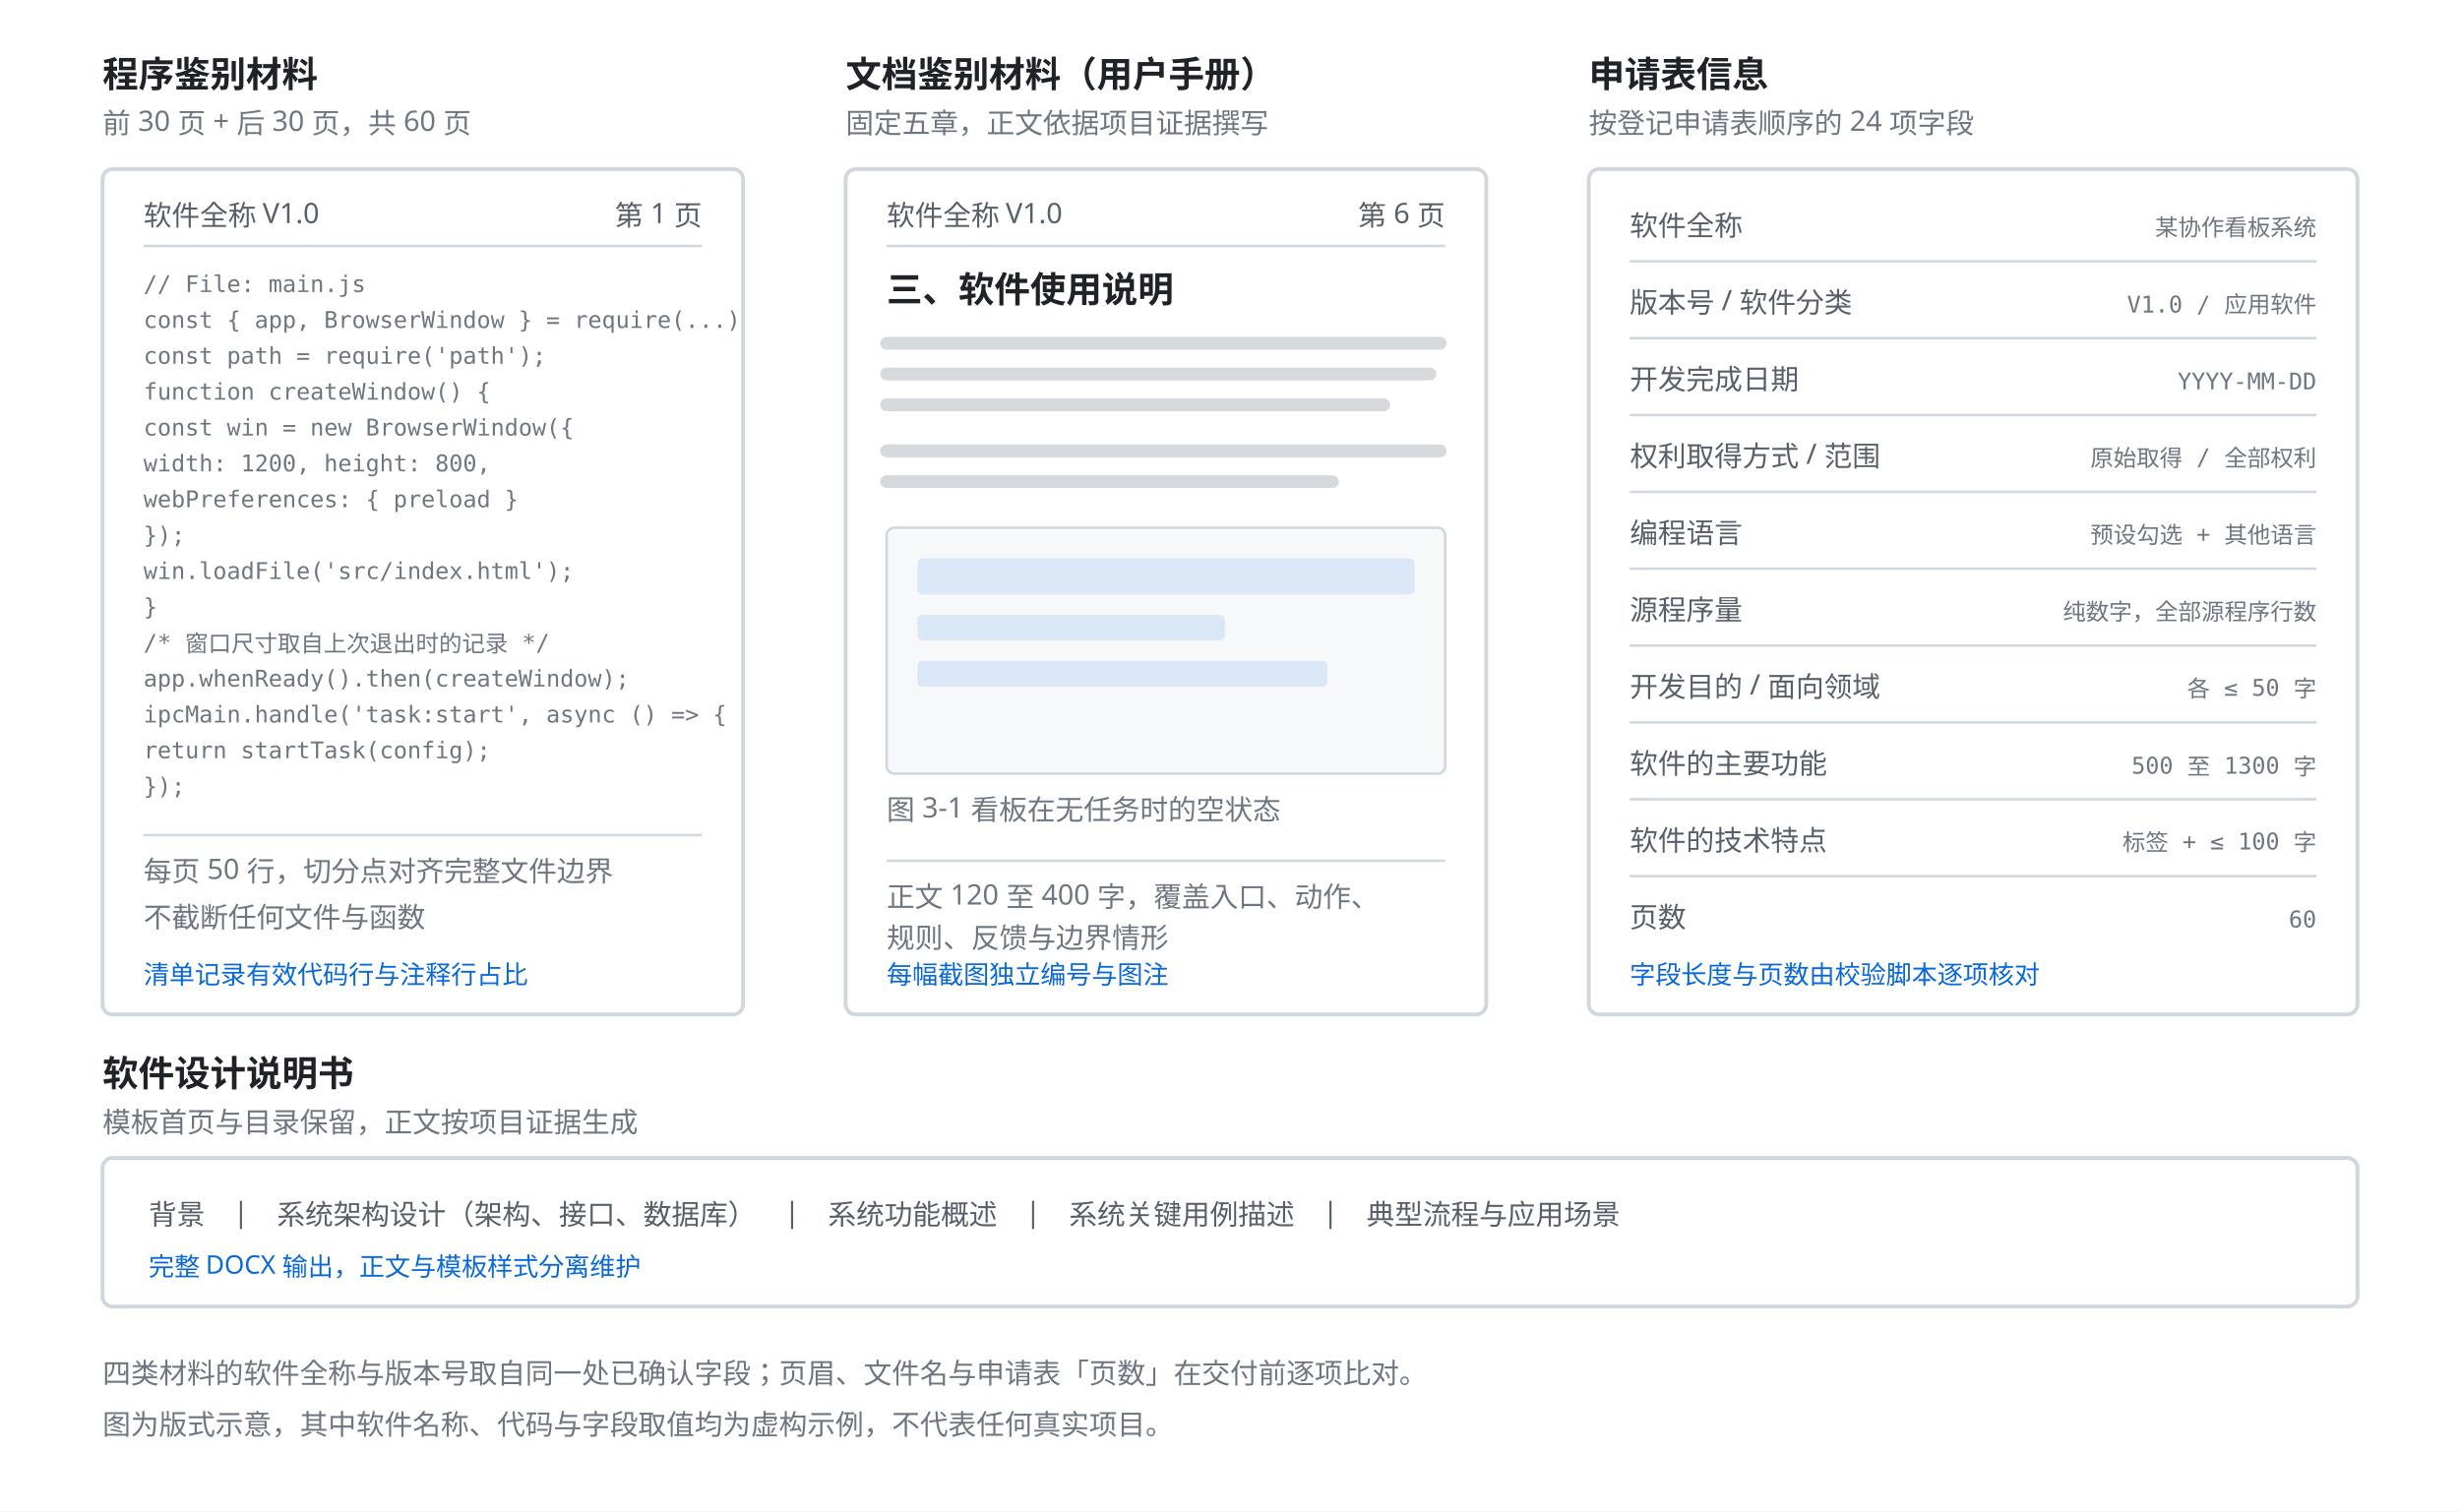
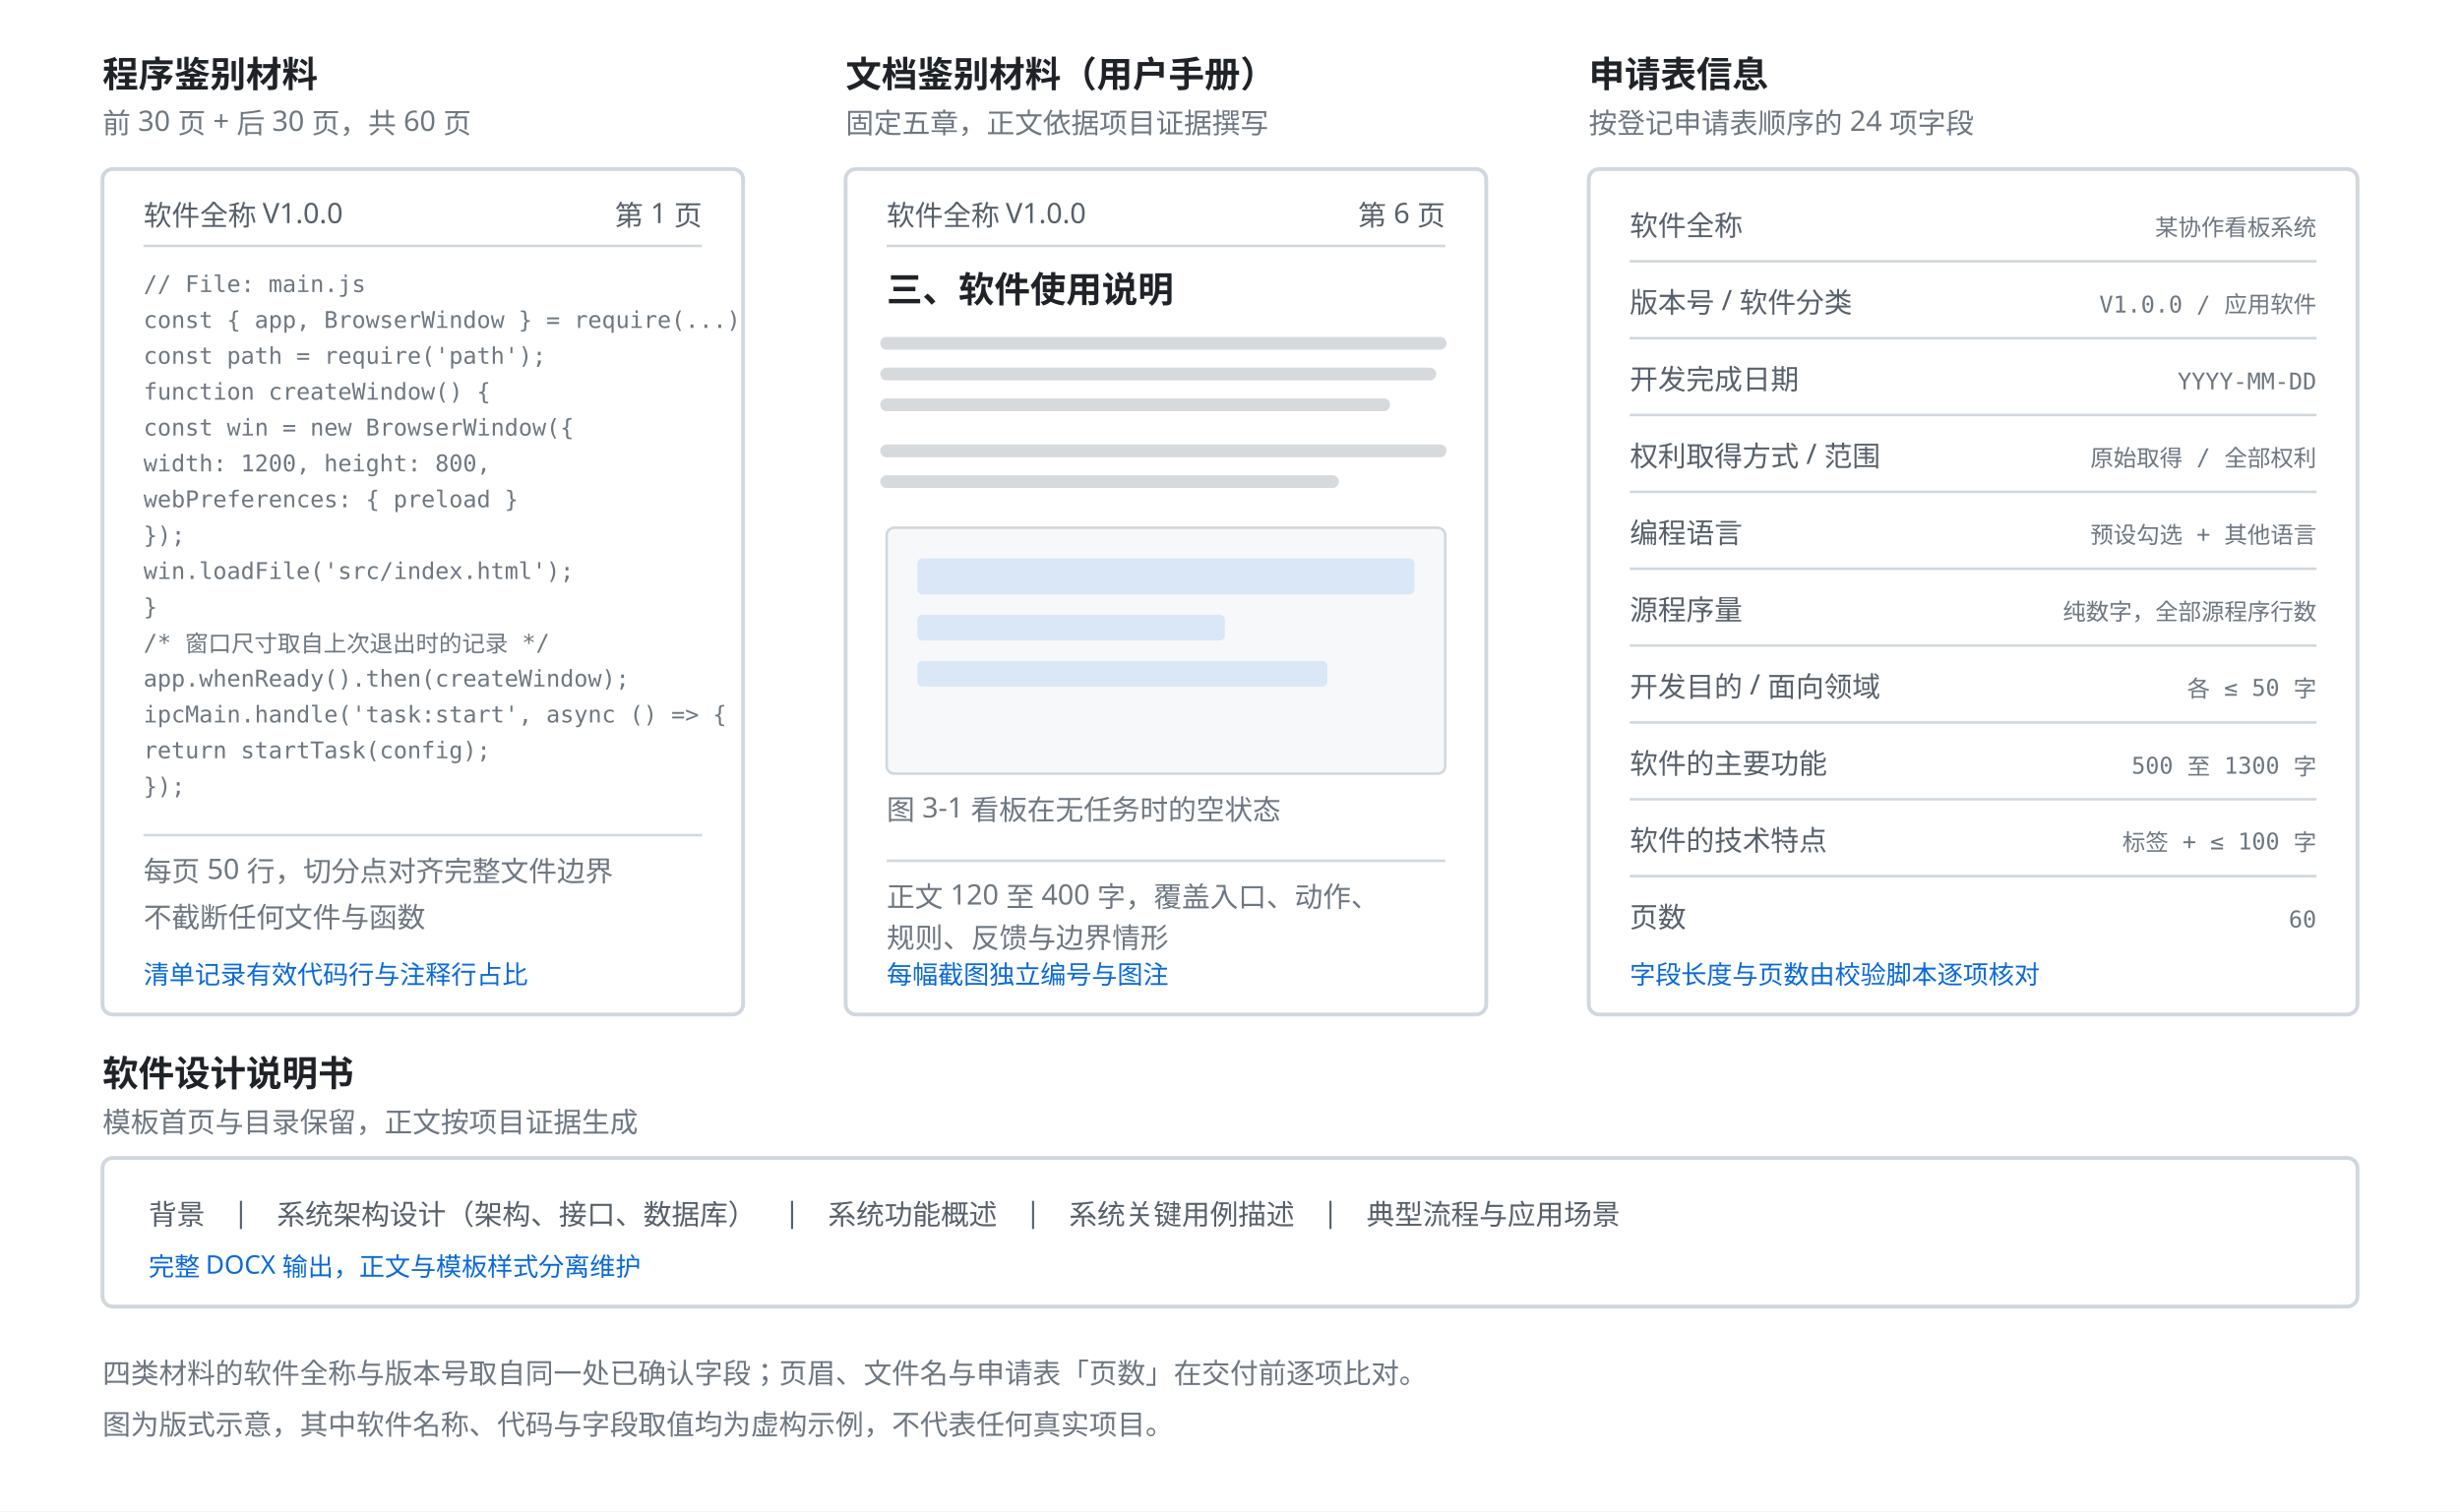
<svg xmlns="http://www.w3.org/2000/svg" viewBox="0 0 960 590" width="960" height="590" role="img" aria-label="四类登记材料的版式示意：代码鉴别材料、用户手册、软件设计说明书、申请表信息">
  <style>
    :root { color-scheme: light dark; }
    .bg { fill: #ffffff; }
    .card { fill: #ffffff; stroke: #d0d7de; stroke-width: 1.5; }
    .rule { stroke: #d0d7de; stroke-width: 1; }
    .head { fill: #57606a; font: 500 11px ui-sans-serif, system-ui, "PingFang SC", sans-serif; }
    .title { fill: #1f2328; font: 600 14px ui-sans-serif, system-ui, "PingFang SC", sans-serif; }
    .body { fill: #57606a; font: 400 11px ui-sans-serif, system-ui, "PingFang SC", sans-serif; }
    .mono { fill: #6e7781; font: 400 9px ui-monospace, SFMono-Regular, Menlo, monospace; }
    .note { fill: #6e7781; font: 400 11px ui-sans-serif, system-ui, "PingFang SC", sans-serif; }
    .tag { fill: #0969da; font: 500 10px ui-sans-serif, system-ui, "PingFang SC", sans-serif; }
    .line { stroke: #8c959f; stroke-width: 5; stroke-linecap: round; opacity: .35; }
    .shot { fill: #f6f8fa; stroke: #d0d7de; stroke-width: 1; }
    .accent { fill: #0969da; opacity: .12; }
    @media (prefers-color-scheme: dark) {
      .bg { fill: #0d1117; }
      .card { fill: #161b22; stroke: #30363d; }
      .rule { stroke: #30363d; }
      .head, .body, .note { fill: #8b949e; }
      .title { fill: #e6edf3; }
      .mono { fill: #8b949e; }
      .tag { fill: #58a6ff; }
      .shot { fill: #0d1117; stroke: #30363d; }
      .accent { fill: #58a6ff; opacity: .14; }
    }
  </style>
  <rect class="bg" x="0" y="0" width="960" height="590" />
  <text class="title" x="40" y="34">程序鉴别材料</text>
  <text class="note" x="40" y="52">前 30 页 + 后 30 页，共 60 页</text>
  <rect class="card" x="40" y="66" width="250" height="330" rx="4" />
-   <text class="head" x="56" y="88">软件全称 V1.0</text>
+   <text class="head" x="56" y="88">软件全称 V1.0.0</text>
  <text class="head" x="274" y="88" text-anchor="end">第 1 页</text>
  <line class="rule" x1="56" y1="96" x2="274" y2="96" />
  <text class="mono" x="56" y="114">// File: main.js</text>
  <text class="mono" x="56" y="128">const { app, BrowserWindow } = require(...)</text>
  <text class="mono" x="56" y="142">const path = require('path');</text>
  <text class="mono" x="56" y="156">function createWindow() {</text>
  <text class="mono" x="56" y="170">  const win = new BrowserWindow({</text>
  <text class="mono" x="56" y="184">    width: 1200, height: 800,</text>
  <text class="mono" x="56" y="198">    webPreferences: { preload }</text>
  <text class="mono" x="56" y="212">  });</text>
  <text class="mono" x="56" y="226">  win.loadFile('src/index.html');</text>
  <text class="mono" x="56" y="240">}</text>
  <text class="mono" x="56" y="254">/* 窗口尺寸取自上次退出时的记录 */</text>
  <text class="mono" x="56" y="268">app.whenReady().then(createWindow);</text>
  <text class="mono" x="56" y="282">ipcMain.handle('task:start', async () =&gt; {</text>
  <text class="mono" x="56" y="296">  return startTask(config);</text>
  <text class="mono" x="56" y="310">});</text>
  <line class="rule" x1="56" y1="326" x2="274" y2="326" />
  <text class="note" x="56" y="344">每页 50 行，切分点对齐完整文件边界</text>
  <text class="note" x="56" y="362">不截断任何文件与函数</text>
  <text class="tag" x="56" y="384">清单记录有效代码行与注释行占比</text>
  <text class="title" x="330" y="34">文档鉴别材料（用户手册）</text>
  <text class="note" x="330" y="52">固定五章，正文依据项目证据撰写</text>
  <rect class="card" x="330" y="66" width="250" height="330" rx="4" />
-   <text class="head" x="346" y="88">软件全称 V1.0</text>
+   <text class="head" x="346" y="88">软件全称 V1.0.0</text>
  <text class="head" x="564" y="88" text-anchor="end">第 6 页</text>
  <line class="rule" x1="346" y1="96" x2="564" y2="96" />
  <text class="title" x="346" y="118">三、软件使用说明</text>
  <line class="line" x1="346" y1="134" x2="562" y2="134" />
  <line class="line" x1="346" y1="146" x2="558" y2="146" />
  <line class="line" x1="346" y1="158" x2="540" y2="158" />
  <line class="line" x1="346" y1="176" x2="562" y2="176" />
  <line class="line" x1="346" y1="188" x2="520" y2="188" />
  <rect class="shot" x="346" y="206" width="218" height="96" rx="3" />
  <rect class="accent" x="358" y="218" width="194" height="14" rx="2" />
  <rect class="accent" x="358" y="240" width="120" height="10" rx="2" />
  <rect class="accent" x="358" y="258" width="160" height="10" rx="2" />
  <text class="note" x="346" y="320">图 3-1 看板在无任务时的空状态</text>
  <line class="rule" x1="346" y1="336" x2="564" y2="336" />
  <text class="note" x="346" y="354">正文 120 至 400 字，覆盖入口、动作、</text>
  <text class="note" x="346" y="370">规则、反馈与边界情形</text>
  <text class="tag" x="346" y="384">每幅截图独立编号与图注</text>
  <text class="title" x="620" y="34">申请表信息</text>
  <text class="note" x="620" y="52">按登记申请表顺序的 24 项字段</text>
  <rect class="card" x="620" y="66" width="300" height="330" rx="4" />
  <text class="body" x="636" y="92">软件全称</text>
  <text class="mono" x="904" y="92" text-anchor="end">某协作看板系统</text>
  <line class="rule" x1="636" y1="102" x2="904" y2="102" />
  <text class="body" x="636" y="122">版本号 / 软件分类</text>
-   <text class="mono" x="904" y="122" text-anchor="end">V1.0 / 应用软件</text>
+   <text class="mono" x="904" y="122" text-anchor="end">V1.0.0 / 应用软件</text>
  <line class="rule" x1="636" y1="132" x2="904" y2="132" />
  <text class="body" x="636" y="152">开发完成日期</text>
  <text class="mono" x="904" y="152" text-anchor="end">YYYY-MM-DD</text>
  <line class="rule" x1="636" y1="162" x2="904" y2="162" />
  <text class="body" x="636" y="182">权利取得方式 / 范围</text>
  <text class="mono" x="904" y="182" text-anchor="end">原始取得 / 全部权利</text>
  <line class="rule" x1="636" y1="192" x2="904" y2="192" />
  <text class="body" x="636" y="212">编程语言</text>
  <text class="mono" x="904" y="212" text-anchor="end">预设勾选 + 其他语言</text>
  <line class="rule" x1="636" y1="222" x2="904" y2="222" />
  <text class="body" x="636" y="242">源程序量</text>
  <text class="mono" x="904" y="242" text-anchor="end">纯数字，全部源程序行数</text>
  <line class="rule" x1="636" y1="252" x2="904" y2="252" />
  <text class="body" x="636" y="272">开发目的 / 面向领域</text>
  <text class="mono" x="904" y="272" text-anchor="end">各 ≤ 50 字</text>
  <line class="rule" x1="636" y1="282" x2="904" y2="282" />
  <text class="body" x="636" y="302">软件的主要功能</text>
  <text class="mono" x="904" y="302" text-anchor="end">500 至 1300 字</text>
  <line class="rule" x1="636" y1="312" x2="904" y2="312" />
  <text class="body" x="636" y="332">软件的技术特点</text>
  <text class="mono" x="904" y="332" text-anchor="end">标签 + ≤ 100 字</text>
  <line class="rule" x1="636" y1="342" x2="904" y2="342" />
  <text class="body" x="636" y="362">页数</text>
  <text class="mono" x="904" y="362" text-anchor="end">60</text>
  <text class="tag" x="636" y="384">字段长度与页数由校验脚本逐项核对</text>
  <text class="title" x="40" y="424">软件设计说明书</text>
  <text class="note" x="40" y="442">模板首页与目录保留，正文按项目证据生成</text>
  <rect class="card" x="40" y="452" width="880" height="58" rx="4" />
  <text class="body" x="58" y="478">背景　|　系统架构设计（架构、接口、数据库）　|　系统功能概述　|　系统关键用例描述　|　典型流程与应用场景</text>
  <text class="tag" x="58" y="498">完整 DOCX 输出，正文与模板样式分离维护</text>
  <text class="note" x="40" y="540">四类材料的软件全称与版本号取自同一处已确认字段；页眉、文件名与申请表「页数」在交付前逐项比对。</text>
  <text class="note" x="40" y="560">图为版式示意，其中软件名称、代码与字段取值均为虚构示例，不代表任何真实项目。</text>
</svg>
